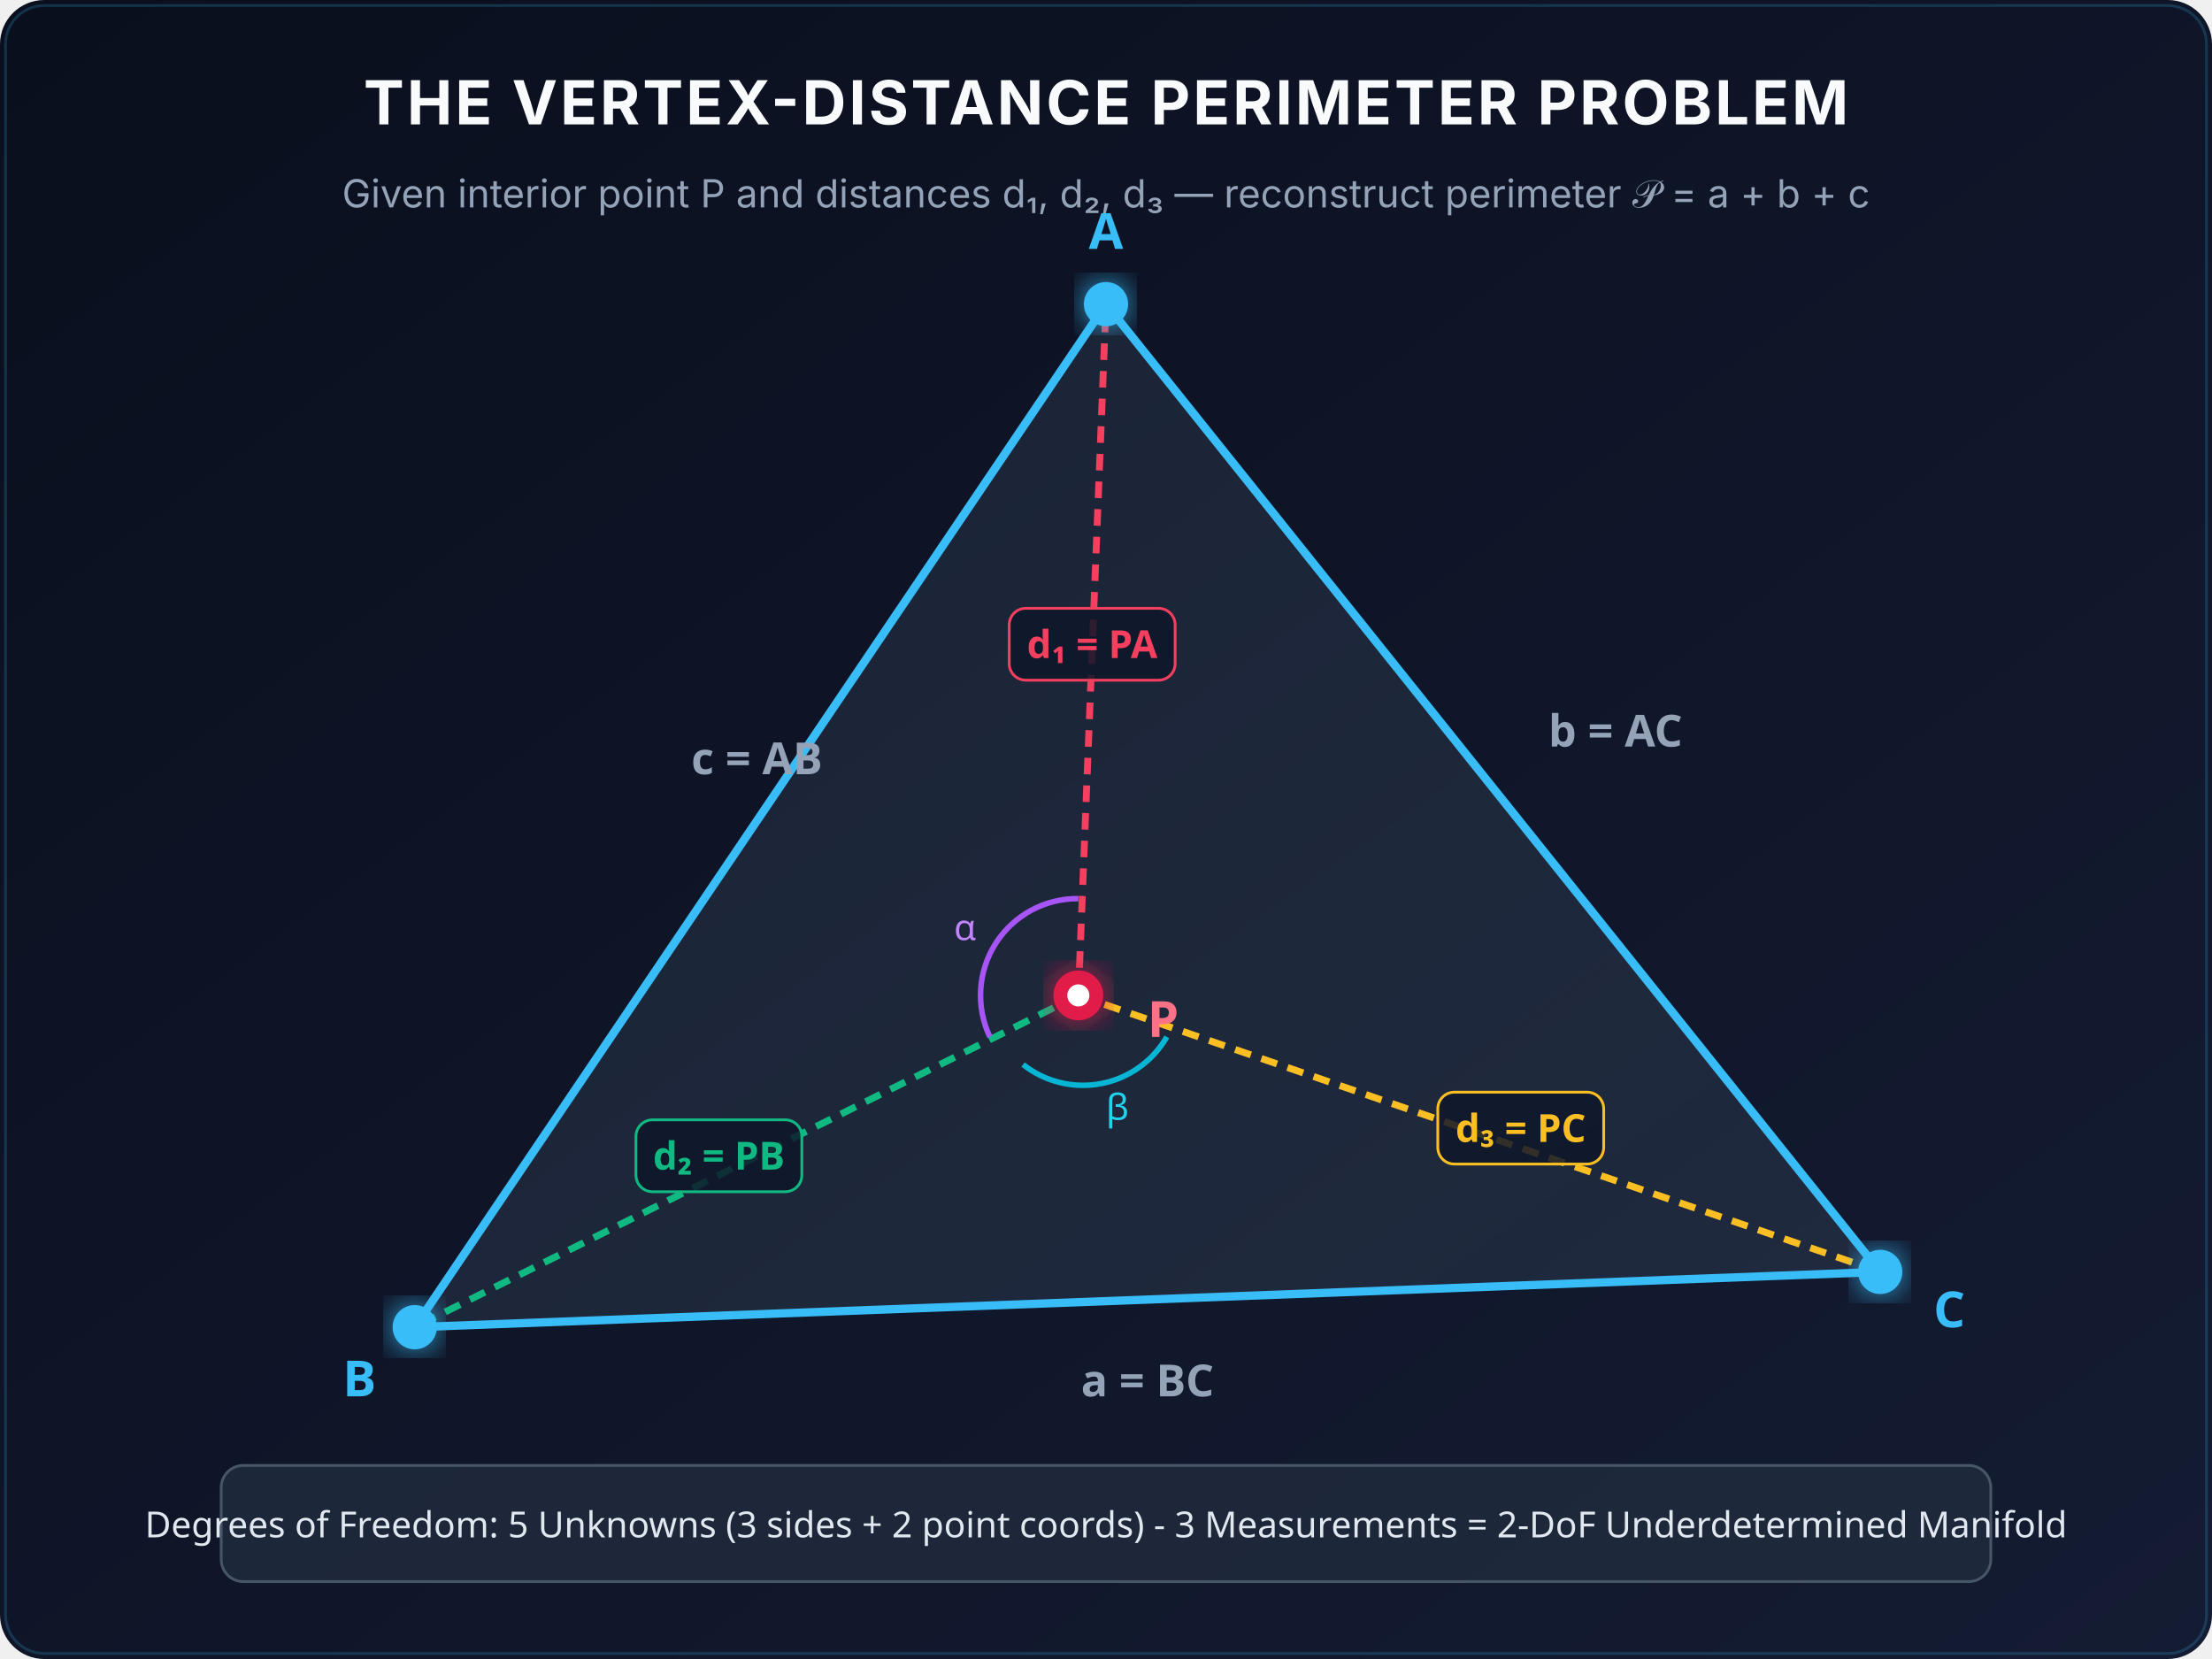
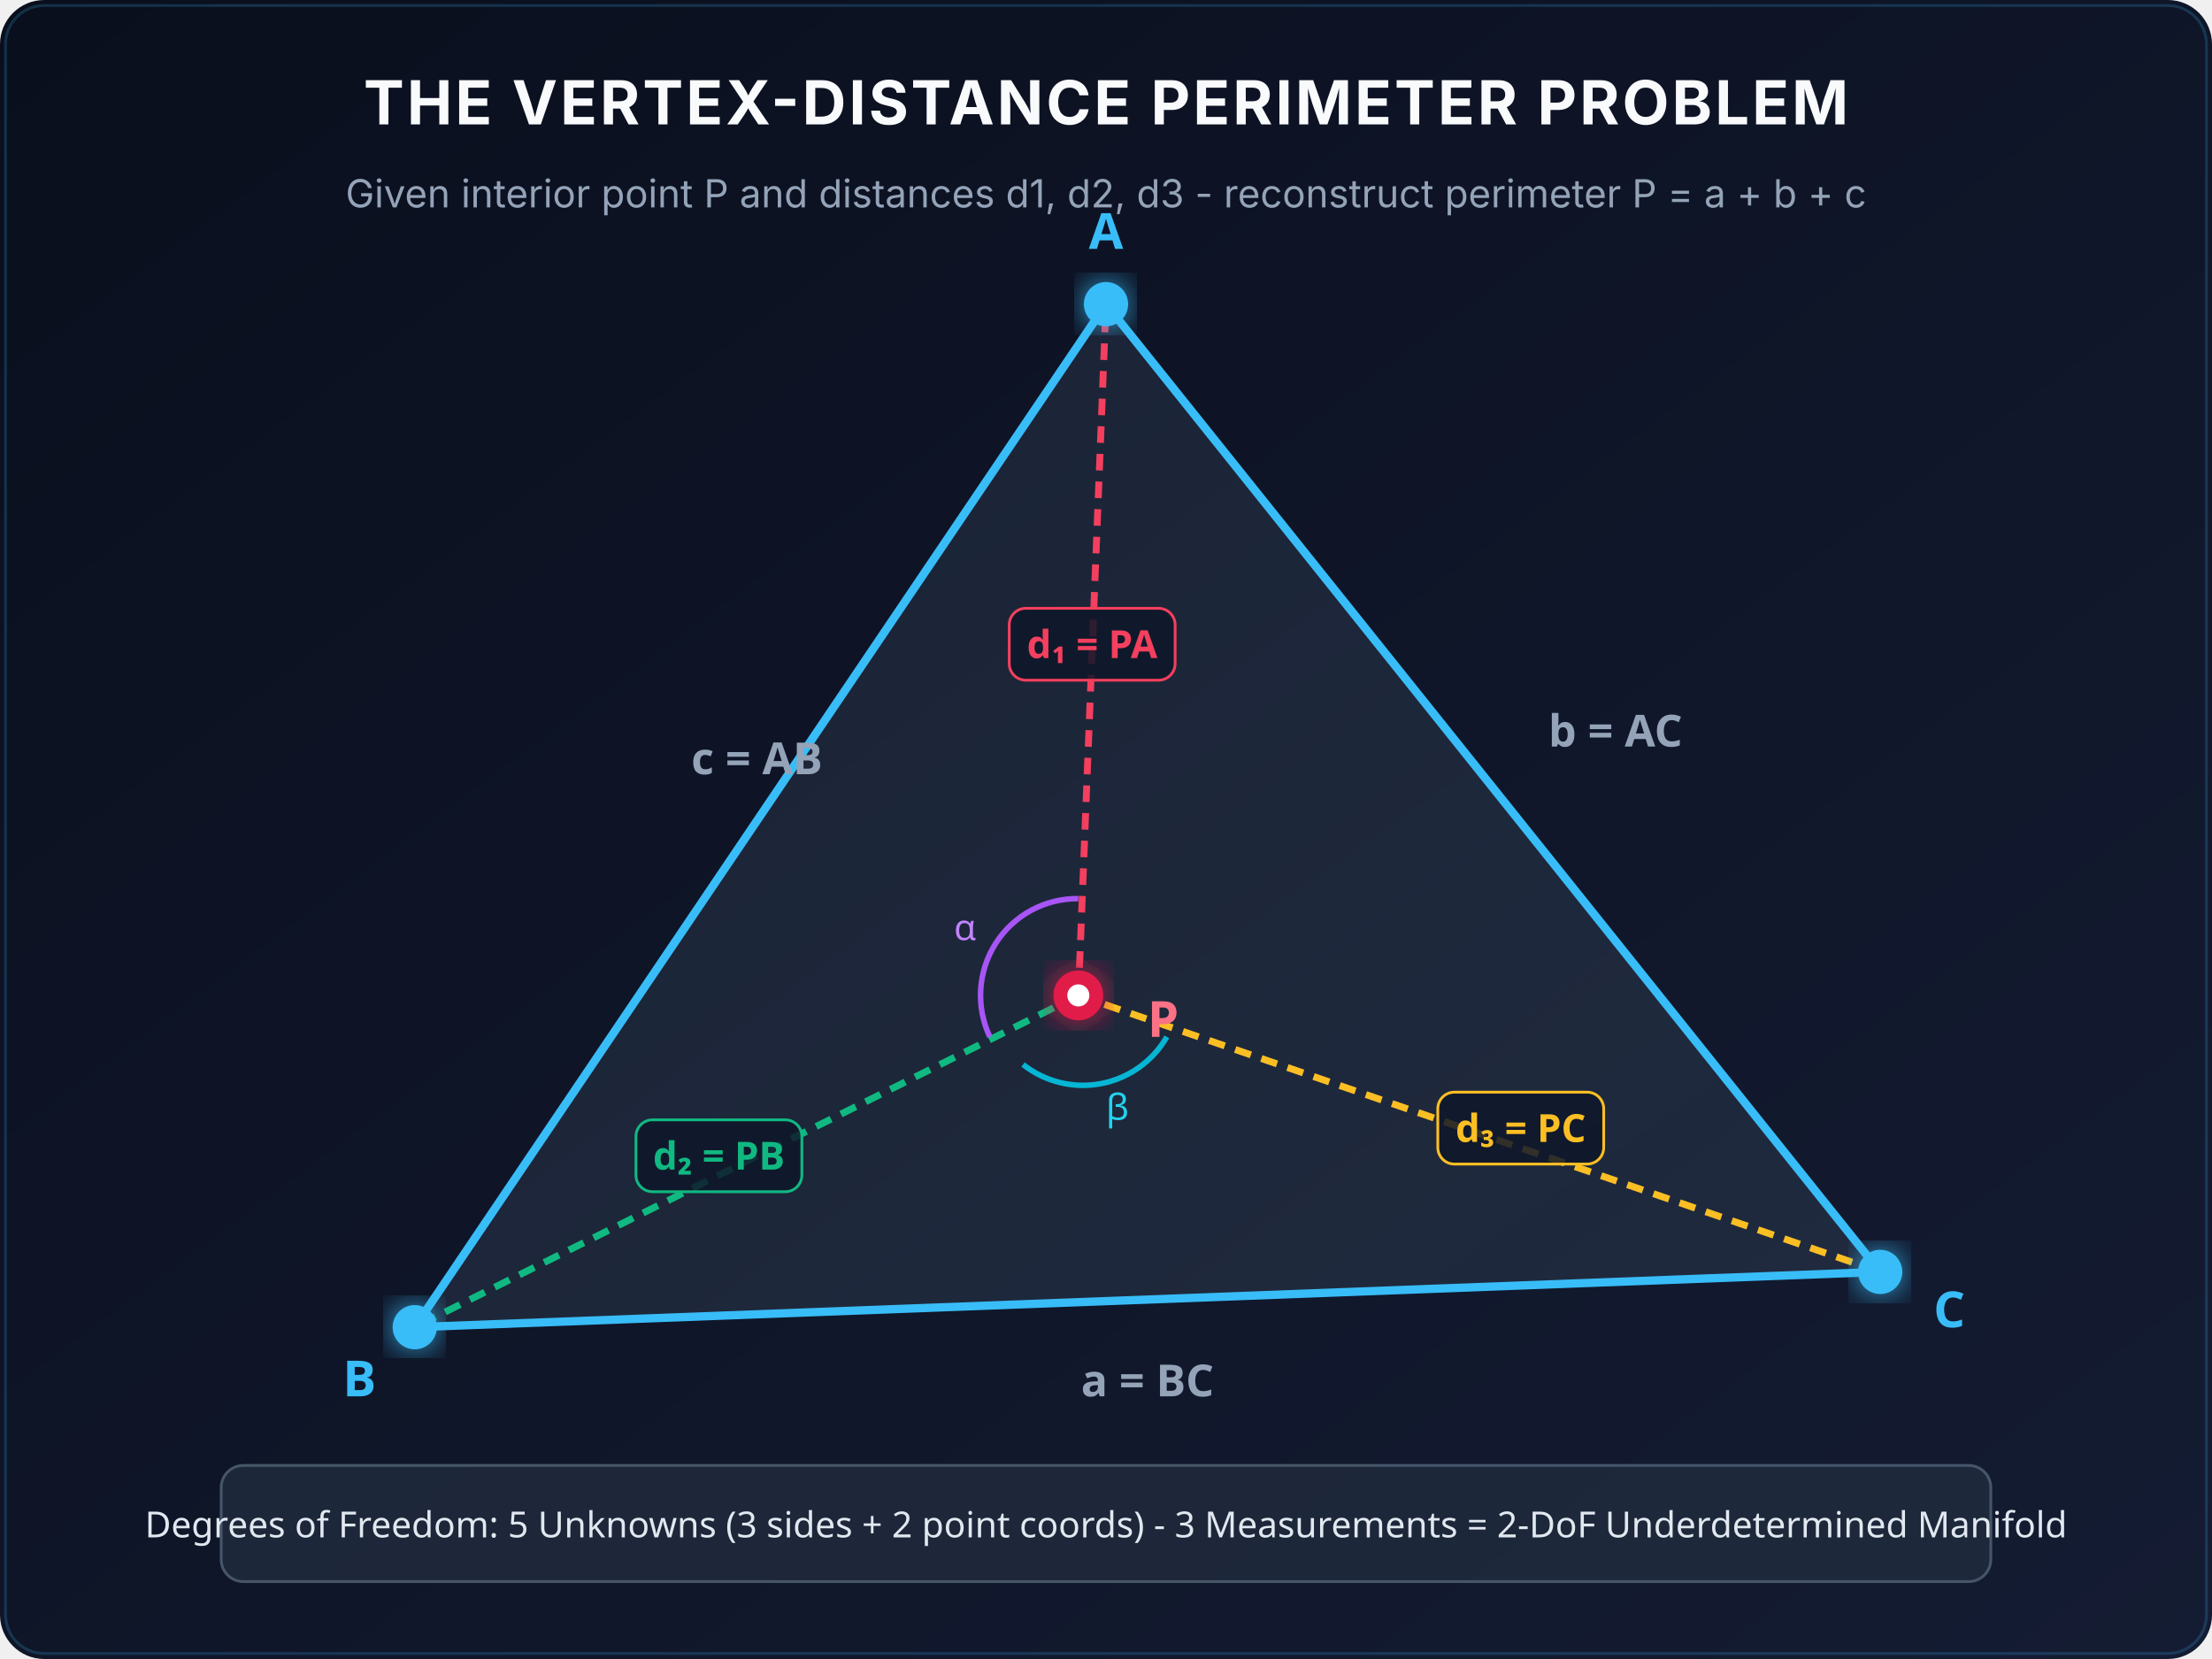
<svg xmlns="http://www.w3.org/2000/svg" viewBox="0 0 800 600" width="100%" height="100%">
  <defs>
    <linearGradient id="bgGrad" x1="0%" y1="0%" x2="100%" y2="100%">
      <stop offset="0%" stop-color="#0a0f1d" />
      <stop offset="100%" stop-color="#141c33" />
    </linearGradient>
    <linearGradient id="triFill" x1="0%" y1="0%" x2="100%" y2="100%">
      <stop offset="0%" stop-color="#1e293b" stop-opacity="0.7" />
      <stop offset="100%" stop-color="#334155" stop-opacity="0.4" />
    </linearGradient>
    <filter id="glow" x="-20%" y="-20%" width="140%" height="140%">
      <feGaussianBlur stdDeviation="6" result="blur" />
      <feMerge>
        <feMergeNode in="blur" />
        <feMergeNode in="SourceGraphic" />
      </feMerge>
    </filter>
  </defs>
  <rect width="800" height="600" rx="16" fill="url(#bgGrad)" />
  <rect width="796" height="596" x="2" y="2" rx="14" fill="none" stroke="#38bdf8" stroke-width="1" stroke-opacity="0.2" />
  <text x="400" y="45" font-family="system-ui, -apple-system, sans-serif" font-size="22" font-weight="700" fill="#f8fafc" text-anchor="middle" letter-spacing="1">
    THE VERTEX-DISTANCE PERIMETER PROBLEM
  </text>
  <text x="400" y="75" font-family="system-ui, -apple-system, sans-serif" font-size="14" fill="#94a3b8" text-anchor="middle">
-     Given interior point P and distances d₁, d₂, d₃ — reconstruct perimeter 𝒫 = a + b + c
+     Given interior point P and distances d1, d2, d3 - reconstruct perimeter P = a + b + c
  </text>
  <polygon points="400,110 150,480 680,460" fill="url(#triFill)" stroke="#38bdf8" stroke-width="3" />
  <line x1="390" y1="360" x2="400" y2="110" stroke="#f43f5e" stroke-width="2.5" stroke-dasharray="6,4" />
  <line x1="390" y1="360" x2="150" y2="480" stroke="#10b981" stroke-width="2.5" stroke-dasharray="6,4" />
  <line x1="390" y1="360" x2="680" y2="460" stroke="#fbbf24" stroke-width="2.5" stroke-dasharray="6,4" />
  <circle cx="400" cy="110" r="8" fill="#38bdf8" filter="url(#glow)" />
  <text x="400" y="90" font-family="system-ui, sans-serif" font-size="18" font-weight="700" fill="#38bdf8" text-anchor="middle">A</text>
  <circle cx="150" cy="480" r="8" fill="#38bdf8" filter="url(#glow)" />
  <text x="130" y="505" font-family="system-ui, sans-serif" font-size="18" font-weight="700" fill="#38bdf8" text-anchor="middle">B</text>
  <circle cx="680" cy="460" r="8" fill="#38bdf8" filter="url(#glow)" />
  <text x="705" y="480" font-family="system-ui, sans-serif" font-size="18" font-weight="700" fill="#38bdf8" text-anchor="middle">C</text>
  <circle cx="390" cy="360" r="9" fill="#e11d48" filter="url(#glow)" />
  <circle cx="390" cy="360" r="4" fill="#ffffff" />
  <text x="415" y="375" font-family="system-ui, sans-serif" font-size="18" font-weight="800" fill="#fb7185">P</text>
  <rect x="365" y="220" width="60" height="26" rx="6" fill="#0f172a" fill-opacity="0.85" stroke="#f43f5e" stroke-width="1" />
  <text x="395" y="238" font-family="system-ui, sans-serif" font-size="14" font-weight="600" fill="#f43f5e" text-anchor="middle">d₁ = PA</text>
  <rect x="230" y="405" width="60" height="26" rx="6" fill="#0f172a" fill-opacity="0.85" stroke="#10b981" stroke-width="1" />
  <text x="260" y="423" font-family="system-ui, sans-serif" font-size="14" font-weight="600" fill="#10b981" text-anchor="middle">d₂ = PB</text>
  <rect x="520" y="395" width="60" height="26" rx="6" fill="#0f172a" fill-opacity="0.85" stroke="#fbbf24" stroke-width="1" />
  <text x="550" y="413" font-family="system-ui, sans-serif" font-size="14" font-weight="600" fill="#fbbf24" text-anchor="middle">d₃ = PC</text>
  <text x="250" y="280" font-family="system-ui, sans-serif" font-size="16" font-weight="600" fill="#94a3b8">c = AB</text>
  <text x="560" y="270" font-family="system-ui, sans-serif" font-size="16" font-weight="600" fill="#94a3b8">b = AC</text>
  <text x="415" y="505" font-family="system-ui, sans-serif" font-size="16" font-weight="600" fill="#94a3b8" text-anchor="middle">a = BC</text>
  <path d="M 390 325 A 35 35 0 0 0 358 375" fill="none" stroke="#a855f7" stroke-width="2" />
  <text x="345" y="340" font-family="system-ui, sans-serif" font-size="13" fill="#c084fc">α</text>
  <path d="M 370 385 A 35 35 0 0 0 422 375" fill="none" stroke="#06b6d4" stroke-width="2" />
  <text x="400" y="405" font-family="system-ui, sans-serif" font-size="13" fill="#22d3ee">β</text>
  <rect x="80" y="530" width="640" height="42" rx="8" fill="#1e293b" fill-opacity="0.9" stroke="#475569" stroke-width="1" />
  <text x="400" y="556" font-family="system-ui, sans-serif" font-size="13" fill="#e2e8f0" text-anchor="middle">
    Degrees of Freedom: 5 Unknowns (3 sides + 2 point coords) - 3 Measurements = 2-DoF Underdetermined Manifold
  </text>
</svg>
